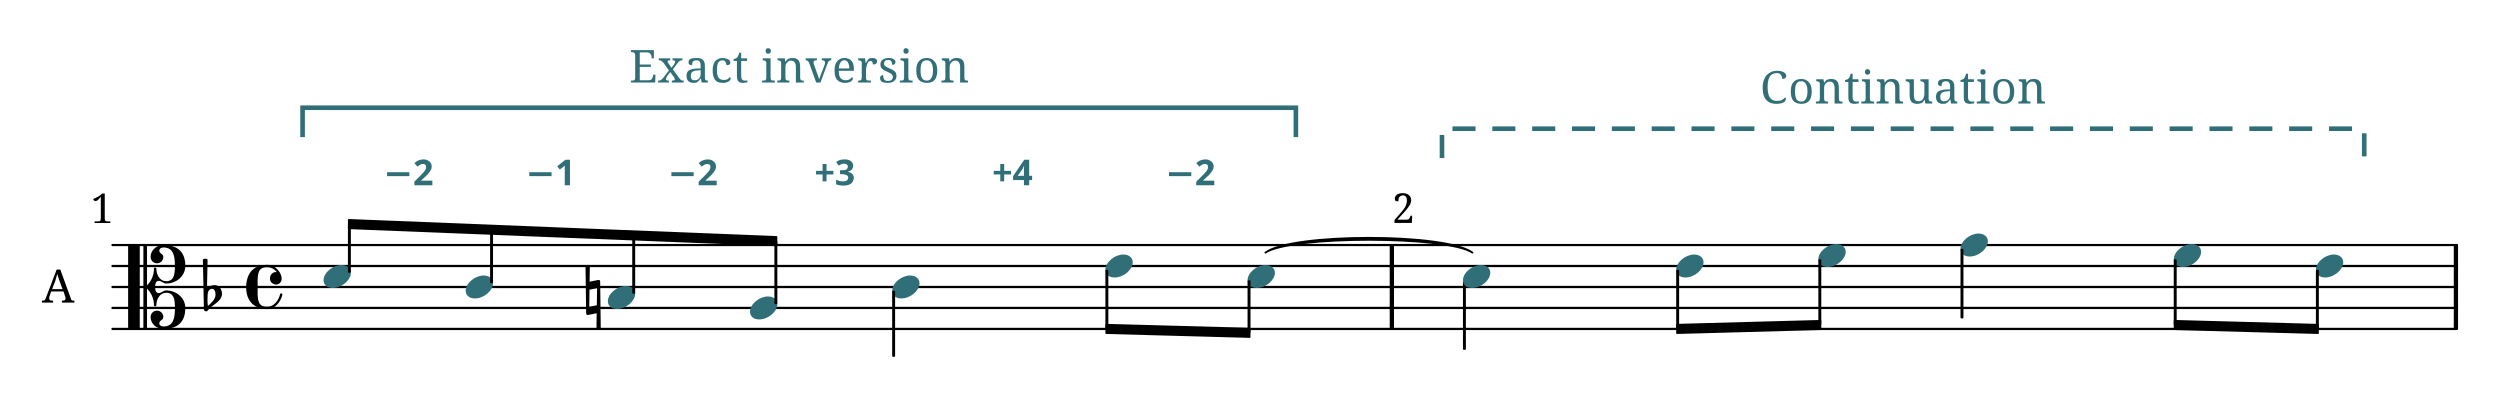
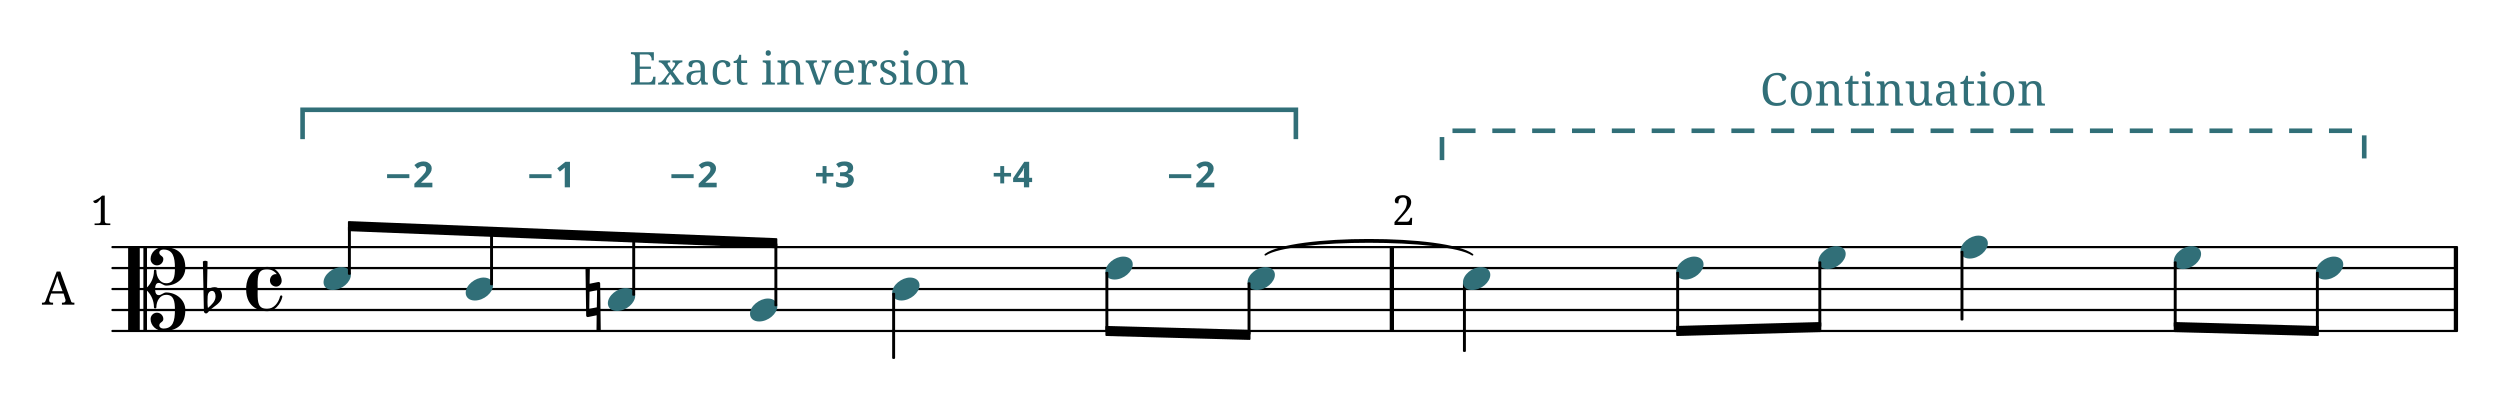
- <svg xmlns="http://www.w3.org/2000/svg" version="1.2" viewBox="1.013 -5.789 119.224 19.019" class="score-svg" role="group" aria-label="Subject head and continuation" width="119.224mm" height="19.019mm">
+ <svg xmlns="http://www.w3.org/2000/svg" version="1.2" viewBox="1.013 -5.887 119.224 19.118" class="score-svg" role="group" aria-label="Subject head and continuation" width="119.224mm" height="19.118mm">
  <style>.score-annotation-label{font:2.15px Georgia,serif;letter-spacing:.02px}.score-interval-label{font:600 1.7px sans-serif}</style>
  <style type="text/css">

tspan { white-space: pre; }

</style>
  <g transform="translate(6.3228, 9.8969)">
    <line stroke-linejoin="round" stroke-linecap="round" stroke-width="0.107" stroke="currentColor" x1="0.054" y1="0" x2="111.861" y2="0" />
  </g>
  <g transform="translate(6.3228, 8.8969)">
    <line stroke-linejoin="round" stroke-linecap="round" stroke-width="0.107" stroke="currentColor" x1="0.054" y1="0" x2="111.861" y2="0" />
  </g>
  <g transform="translate(6.3228, 7.8969)">
    <line stroke-linejoin="round" stroke-linecap="round" stroke-width="0.107" stroke="currentColor" x1="0.054" y1="0" x2="111.861" y2="0" />
  </g>
  <g transform="translate(6.3228, 6.8969)">
    <line stroke-linejoin="round" stroke-linecap="round" stroke-width="0.107" stroke="currentColor" x1="0.054" y1="0" x2="111.861" y2="0" />
  </g>
  <g transform="translate(6.3228, 5.8969)">
    <line stroke-linejoin="round" stroke-linecap="round" stroke-width="0.107" stroke="currentColor" x1="0.054" y1="0" x2="111.861" y2="0" />
  </g>
  <g transform="translate(118.0331, 7.8969)">
    <rect x="0" y="-2" width="0.204" height="4" ry="0" fill="currentColor" />
  </g>
  <g transform="translate(67.2883, 7.8969)">
    <rect x="0" y="-2" width="0.204" height="4" ry="0" fill="currentColor" />
  </g>
  <g transform="translate(3.0132, 8.6418)">
    <text font-family="serif" font-size="2.2" text-anchor="start" fill="currentColor">
      <tspan>A</tspan>
    </text>
  </g>
-   <g data-voice="a">
+   <g data-voice="a" style="opacity: 1;">
    <g transform="translate(104.6782, 9.7105)">
      <polygon stroke-linejoin="round" stroke-linecap="round" stroke-width="0.089" fill="currentColor" stroke="currentColor" points="6.875 -0.009 6.875 0.382 0.044 0.196 0.044 -0.196" />
    </g>
  </g>
-   <g data-voice="a">
+   <g data-voice="a" style="opacity: 1;">
    <g transform="translate(53.7294, 9.8969)">
      <polygon stroke-linejoin="round" stroke-linecap="round" stroke-width="0.089" fill="currentColor" stroke="currentColor" points="6.875 -0.009 6.875 0.382 0.044 0.196 0.044 -0.196" />
    </g>
  </g>
  <g id="fig-head-a-m1-n1" data-note-id="fig-head-a-m1-n1" data-voice="a" data-measure="1" role="button" aria-label="Alto, measure 1, beat 1: D4, 0.5 quarter notes." style="color: rgb(49, 111, 120); fill: rgb(49, 111, 120);">
    <g transform="translate(16.4426, 7.3969)">
      <path transform="scale(0.004, -0.004)" d="M0 -45c0 92 113 182 214 182c64 0 112 -36 112 -92c0 -88 -108 -182 -217 -182c-68 0 -109 39 -109 92z" fill="currentColor" />
    </g>
  </g>
  <g transform="translate(7.1228, 7.8969)">
    <path transform="scale(0.004, -0.004)" d="M322 0c0 -17 0 -73 44 -73c29 0 56 32 87 32c123 0 229 -90 229 -209c0 -168 -91 -250 -262 -250c-82 0 -152 62 -152 142c0 42 34 76 76 76s76 -34 76 -76c0 -39 -48 -37 -48 -76c0 -23 23 -37 48 -37c115 0 138 89 138 221c0 106 -13 181 -105 181 c-71 0 -116 -71 -116 -148c0 -10 -8 -15 -15 -15s-14 5 -14 15c0 75 -30 146 -83 198v-470c0 -6 -5 -11 -11 -11h-21c-6 0 -11 5 -11 11v978c0 6 5 11 11 11h21c6 0 11 -5 11 -11v-470c53 52 83 123 83 198c0 10 7 15 14 15s15 -5 15 -15c0 -77 45 -148 116 -148 c92 0 105 75 105 181c0 132 -23 221 -138 221c-25 0 -48 -14 -48 -37c0 -39 48 -37 48 -76c0 -42 -34 -76 -76 -76s-76 34 -76 76c0 80 70 142 152 142c171 0 262 -82 262 -250c0 -119 -106 -209 -229 -209c-31 0 -58 32 -87 32c-10 0 -44 0 -44 -73zM128 -500h-117 c-6 0 -11 5 -11 11v978c0 6 5 11 11 11h117c6 0 11 -5 11 -11v-978c0 -6 -5 -11 -11 -11z" fill="currentColor" />
  </g>
  <g transform="translate(10.8005, 8.3969)">
    <path transform="scale(0.004, -0.004)" d="M29 39l-2 -64v-11c0 -22 2 -43 5 -65c44 38 91 80 91 138c0 33 -13 66 -42 66c-31 0 -51 -31 -52 -64zM-28 454c9 5 18 8 28 8s19 -3 28 -8l-7 -343c25 23 58 36 92 36c51 0 87 -49 87 -103c0 -79 -84 -117 -144 -169c-16 -14 -25 -41 -47 -41c-14 0 -25 13 -25 27z" fill="currentColor" />
  </g>
  <g transform="translate(12.7505, 7.8969)">
    <path transform="scale(0.004, -0.004)" d="M432 -89c0 -21 -50 -175 -182 -175c-59 0 -250 20 -250 264c0 63 18 264 250 264c115 0 174 -109 174 -165c0 -39 -30 -70 -66 -70c-30 0 -74 23 -74 73c0 38 27 76 71 76c4 0 7 0 11 -1c-27 36 -69 59 -116 59c-106 0 -113 -74 -113 -188c0 -15 1 -31 1 -48 s-1 -33 -1 -48c0 -114 7 -188 113 -188c79 0 136 70 155 150c2 7 7 10 13 10c7 0 14 -5 14 -13z" fill="currentColor" />
  </g>
-   <g data-voice="a">
+   <g data-voice="a" style="opacity: 1;">
    <g transform="translate(17.6756, 7.8969)">
      <rect x="-0.07" y="-2.997" width="0.14" height="2.318" ry="0.044" fill="currentColor" />
    </g>
  </g>
  <g transform="translate(5.3365, 4.8469)">
    <text font-family="serif" font-size="1.96" text-anchor="start" fill="currentColor">
      <tspan>1</tspan>
    </text>
  </g>
-   <g data-voice="a">
+   <g data-voice="a" style="opacity: 1;">
    <g transform="translate(60.5088, 7.8969)">
      <path stroke-width="0.086" stroke-linejoin="round" stroke-linecap="round" stroke="currentColor" fill="currentColor" d="M0.851 -1.638C2.08 -2.58 9.495 -2.58 10.724 -1.638L10.724 -1.638C9.495 -2.452 2.08 -2.452 0.851 -1.638z" />
    </g>
  </g>
  <g id="fig-head-a-m1-n2" data-note-id="fig-head-a-m1-n2" data-voice="a" data-measure="1" role="button" aria-label="Alto, measure 1, beat 1.5: C4, 0.5 quarter notes." style="color: rgb(49, 111, 120); fill: rgb(49, 111, 120);">
    <g transform="translate(23.222, 7.8969)">
      <path transform="scale(0.004, -0.004)" d="M0 -45c0 92 113 182 214 182c64 0 112 -36 112 -92c0 -88 -108 -182 -217 -182c-68 0 -109 39 -109 92z" fill="currentColor" />
    </g>
  </g>
-   <g data-voice="a">
+   <g data-voice="a" style="opacity: 1;">
    <g transform="translate(24.455, 7.8969)">
      <rect x="-0.07" y="-2.728" width="0.14" height="2.549" ry="0.044" fill="currentColor" />
    </g>
  </g>
-   <g data-voice="a">
+   <g data-voice="a" style="opacity: 1;">
    <g transform="translate(17.6059, 4.8969)">
      <polygon stroke-linejoin="round" stroke-linecap="round" stroke-width="0.089" fill="currentColor" stroke="currentColor" points="20.433 0.618 20.433 1.009 0.044 0.196 0.044 -0.196" />
    </g>
  </g>
  <g id="fig-head-a-m1-n3" data-note-id="fig-head-a-m1-n3" data-voice="a" data-measure="1" role="button" aria-label="Alto, measure 1, beat 2: B3, 0.5 quarter notes." style="color: rgb(49, 111, 120); fill: rgb(49, 111, 120);">
    <g transform="translate(30.0014, 8.3969)">
      <path transform="scale(0.004, -0.004)" d="M0 -45c0 92 113 182 214 182c64 0 112 -36 112 -92c0 -88 -108 -182 -217 -182c-68 0 -109 39 -109 92z" fill="currentColor" />
    </g>
  </g>
-   <g data-voice="a">
+   <g data-voice="a" style="opacity: 1;">
    <g transform="translate(31.2345, 7.8969)">
      <rect x="-0.07" y="-2.458" width="0.14" height="2.779" ry="0.044" fill="currentColor" />
    </g>
  </g>
-   <g data-voice="a">
+   <g data-voice="a" style="opacity: 1;">
    <g transform="translate(28.9672, 8.3969)">
      <path transform="scale(0.004, -0.004)" d="M-8 375c8 5 17 7 26 7s18 -2 26 -7l-3 -187l104 21h4c10 0 18 -8 18 -18l7 -566c-8 -5 -16 -7 -25 -7s-18 2 -26 7l2 187l-103 -21h-4c-10 0 -18 8 -18 18zM130 111l-90 -18l-3 -204l90 18z" fill="currentColor" />
    </g>
  </g>
  <g id="fig-head-a-m1-n4" data-note-id="fig-head-a-m1-n4" data-voice="a" data-measure="1" role="button" aria-label="Alto, measure 1, beat 2.5: A3, 0.5 quarter notes." style="color: rgb(49, 111, 120); fill: rgb(49, 111, 120);">
    <g transform="translate(36.7808, 8.8969)">
      <path transform="scale(0.004, -0.004)" d="M0 -45c0 92 113 182 214 182c64 0 112 -36 112 -92c0 -88 -108 -182 -217 -182c-68 0 -109 39 -109 92z" fill="currentColor" />
    </g>
  </g>
-   <g data-voice="a">
+   <g data-voice="a" style="opacity: 1;">
    <g transform="translate(38.0139, 7.8969)">
      <rect x="-0.07" y="-2.189" width="0.14" height="3.01" ry="0.044" fill="currentColor" />
    </g>
  </g>
  <g id="fig-head-a-m1-n5" data-note-id="fig-head-a-m1-n5" data-voice="a" data-measure="1" role="button" aria-label="Alto, measure 1, beat 3: C4, one quarter note." style="color: rgb(49, 111, 120); fill: rgb(49, 111, 120);">
    <g transform="translate(43.5603, 7.8969)">
      <path transform="scale(0.004, -0.004)" d="M0 -45c0 92 113 182 214 182c64 0 112 -36 112 -92c0 -88 -108 -182 -217 -182c-68 0 -109 39 -109 92z" fill="currentColor" />
    </g>
  </g>
-   <g data-voice="a">
+   <g data-voice="a" style="opacity: 1;">
    <g transform="translate(43.63, 7.8969)">
      <rect x="-0.07" y="0.179" width="0.14" height="3.154" ry="0.044" fill="currentColor" />
    </g>
  </g>
  <g id="fig-head-a-m1-n6" data-note-id="fig-head-a-m1-n6" data-voice="a" data-measure="1" role="button" aria-label="Alto, measure 1, beat 4: E4, 0.5 quarter notes." style="color: rgb(49, 111, 120); fill: rgb(49, 111, 120);">
    <g transform="translate(53.7294, 6.8969)">
      <path transform="scale(0.004, -0.004)" d="M0 -45c0 92 113 182 214 182c64 0 112 -36 112 -92c0 -88 -108 -182 -217 -182c-68 0 -109 39 -109 92z" fill="currentColor" />
    </g>
  </g>
-   <g data-voice="a">
+   <g data-voice="a" style="opacity: 1;">
    <g transform="translate(53.7991, 7.8969)">
      <rect x="-0.07" y="-0.821" width="0.14" height="2.822" ry="0.044" fill="currentColor" />
    </g>
  </g>
  <g id="fig-head-a-m1-n7" data-note-id="fig-head-a-m1-n7" data-voice="a" data-measure="1" role="button" aria-label="Alto, measure 1, beat 4.5: D4, 0.5 quarter notes, tied forward." style="color: rgb(49, 111, 120); fill: rgb(49, 111, 120);">
    <g transform="translate(60.5088, 7.3969)">
      <path transform="scale(0.004, -0.004)" d="M0 -45c0 92 113 182 214 182c64 0 112 -36 112 -92c0 -88 -108 -182 -217 -182c-68 0 -109 39 -109 92z" fill="currentColor" />
    </g>
  </g>
-   <g data-voice="a">
+   <g data-voice="a" style="opacity: 1;">
    <g transform="translate(60.5786, 7.8969)">
      <rect x="-0.07" y="-0.321" width="0.14" height="2.505" ry="0.044" fill="currentColor" />
    </g>
  </g>
-   <g data-voice="a">
+   <g data-voice="a" style="opacity: 1;">
    <g transform="translate(80.9502, 9.8969)">
      <polygon stroke-linejoin="round" stroke-linecap="round" stroke-width="0.089" fill="currentColor" stroke="currentColor" points="6.875 -0.382 6.875 0.009 0.044 0.196 0.044 -0.196" />
    </g>
  </g>
  <g transform="translate(67.3902, 4.8432)">
    <text font-family="serif" font-size="1.96" text-anchor="start" fill="currentColor">
      <tspan>2</tspan>
    </text>
  </g>
-   <g data-voice="a">
+   <g data-voice="a" style="opacity: 1;">
    <g transform="translate(70.8508, 7.8969)">
      <rect x="-0.07" y="-0.321" width="0.14" height="3.321" ry="0.044" fill="currentColor" />
    </g>
  </g>
  <g id="fig-head-a-m2-n2" data-note-id="fig-head-a-m2-n2" data-voice="a" data-measure="2" role="button" aria-label="Alto, measure 2, beat 2: E4, 0.5 quarter notes." style="color: rgb(49, 111, 120); fill: rgb(49, 111, 120);">
    <g transform="translate(80.9502, 6.8969)">
      <path transform="scale(0.004, -0.004)" d="M0 -45c0 92 113 182 214 182c64 0 112 -36 112 -92c0 -88 -108 -182 -217 -182c-68 0 -109 39 -109 92z" fill="currentColor" />
    </g>
  </g>
-   <g data-voice="a">
+   <g data-voice="a" style="opacity: 1;">
    <g transform="translate(81.0199, 7.8969)">
      <rect x="-0.07" y="-0.821" width="0.14" height="2.819" ry="0.044" fill="currentColor" />
    </g>
  </g>
  <g id="fig-head-a-m2-n3" data-note-id="fig-head-a-m2-n3" data-voice="a" data-measure="2" role="button" aria-label="Alto, measure 2, beat 2.5: F4, 0.5 quarter notes." style="color: rgb(49, 111, 120); fill: rgb(49, 111, 120);">
    <g transform="translate(87.7296, 6.3969)">
      <path transform="scale(0.004, -0.004)" d="M0 -45c0 92 113 182 214 182c64 0 112 -36 112 -92c0 -88 -108 -182 -217 -182c-68 0 -109 39 -109 92z" fill="currentColor" />
    </g>
  </g>
-   <g data-voice="a">
+   <g data-voice="a" style="opacity: 1;">
    <g transform="translate(87.7993, 7.8969)">
      <rect x="-0.07" y="-1.321" width="0.14" height="3.136" ry="0.044" fill="currentColor" />
    </g>
  </g>
  <g id="fig-head-a-m2-n4" data-note-id="fig-head-a-m2-n4" data-voice="a" data-measure="2" role="button" aria-label="Alto, measure 2, beat 3: G4, one quarter note." style="color: rgb(49, 111, 120); fill: rgb(49, 111, 120);">
    <g transform="translate(94.509, 5.8969)">
      <path transform="scale(0.004, -0.004)" d="M0 -45c0 92 113 182 214 182c64 0 112 -36 112 -92c0 -88 -108 -182 -217 -182c-68 0 -109 39 -109 92z" fill="currentColor" />
    </g>
  </g>
-   <g data-voice="a">
+   <g data-voice="a" style="opacity: 1;">
    <g transform="translate(94.5788, 7.8969)">
      <rect x="-0.07" y="-1.821" width="0.14" height="3.321" ry="0.044" fill="currentColor" />
    </g>
  </g>
  <g id="fig-head-a-m2-n5" data-note-id="fig-head-a-m2-n5" data-voice="a" data-measure="2" role="button" aria-label="Alto, measure 2, beat 4: F4, 0.5 quarter notes." style="color: rgb(49, 111, 120); fill: rgb(49, 111, 120);">
    <g transform="translate(104.6782, 6.3969)">
      <path transform="scale(0.004, -0.004)" d="M0 -45c0 92 113 182 214 182c64 0 112 -36 112 -92c0 -88 -108 -182 -217 -182c-68 0 -109 39 -109 92z" fill="currentColor" />
    </g>
  </g>
-   <g data-voice="a">
+   <g data-voice="a" style="opacity: 1;">
    <g transform="translate(104.7479, 7.8969)">
      <rect x="-0.07" y="-1.321" width="0.14" height="3.136" ry="0.044" fill="currentColor" />
    </g>
  </g>
  <g id="fig-head-a-m2-n6" data-note-id="fig-head-a-m2-n6" data-voice="a" data-measure="2" role="button" aria-label="Alto, measure 2, beat 4.5: E4, 0.5 quarter notes." style="color: rgb(49, 111, 120); fill: rgb(49, 111, 120);">
    <g transform="translate(111.4576, 6.8969)">
      <path transform="scale(0.004, -0.004)" d="M0 -45c0 92 113 182 214 182c64 0 112 -36 112 -92c0 -88 -108 -182 -217 -182c-68 0 -109 39 -109 92z" fill="currentColor" />
    </g>
  </g>
-   <g data-voice="a">
+   <g data-voice="a" style="opacity: 1;">
    <g transform="translate(111.5273, 7.8969)">
      <rect x="-0.07" y="-0.821" width="0.14" height="2.819" ry="0.044" fill="currentColor" />
    </g>
  </g>
  <g id="fig-head-a-m2-n1" data-note-id="fig-head-a-m2-n1" data-voice="a" data-measure="2" role="button" aria-label="Alto, measure 2, beat 1: D4, one quarter note, tied from the preceding note." style="color: rgb(49, 111, 120); fill: rgb(49, 111, 120);">
    <g transform="translate(70.781, 7.3969)">
      <path transform="scale(0.004, -0.004)" d="M0 -45c0 92 113 182 214 182c64 0 112 -36 112 -92c0 -88 -108 -182 -217 -182c-68 0 -109 39 -109 92z" fill="currentColor" />
    </g>
  </g>
  <g class="score-annotations" aria-hidden="true">
-     <g data-annotation="inversion" data-voice="a" color="#316f78" class="score-bracket">
+     <g data-annotation="inversion" data-voice="a" color="#316f78" class="score-bracket" style="opacity: 1;">
      <path d="M 15.443 0.749 V -0.651 H 62.813 V 0.749" fill="none" stroke="currentColor" stroke-width="0.22" />
      <text x="39.128" y="-1.851" text-anchor="middle" fill="currentColor" class="score-annotation-label">Exact inversion</text>
      <text x="20.484" y="3.049" text-anchor="middle" fill="currentColor" class="score-interval-label">−2</text>
      <text x="27.264" y="3.049" text-anchor="middle" fill="currentColor" class="score-interval-label">−1</text>
      <text x="34.043" y="3.049" text-anchor="middle" fill="currentColor" class="score-interval-label">−2</text>
      <text x="40.823" y="3.049" text-anchor="middle" fill="currentColor" class="score-interval-label">+3</text>
      <text x="49.297" y="3.049" text-anchor="middle" fill="currentColor" class="score-interval-label">+4</text>
      <text x="57.771" y="3.049" text-anchor="middle" fill="currentColor" class="score-interval-label">−2</text>
    </g>
-     <g data-annotation="continuation" data-voice="a" color="#316f78" class="score-bracket">
+     <g data-annotation="continuation" data-voice="a" color="#316f78" class="score-bracket" style="opacity: 1;">
      <path d="M 69.781 1.749 V 0.349 H 113.762 V 1.749" fill="none" stroke="currentColor" stroke-width="0.22" stroke-dasharray="1.1 .8" />
      <text x="91.771" y="-0.851" text-anchor="middle" fill="currentColor" class="score-annotation-label">Continuation</text>
    </g>
  </g>
</svg>
